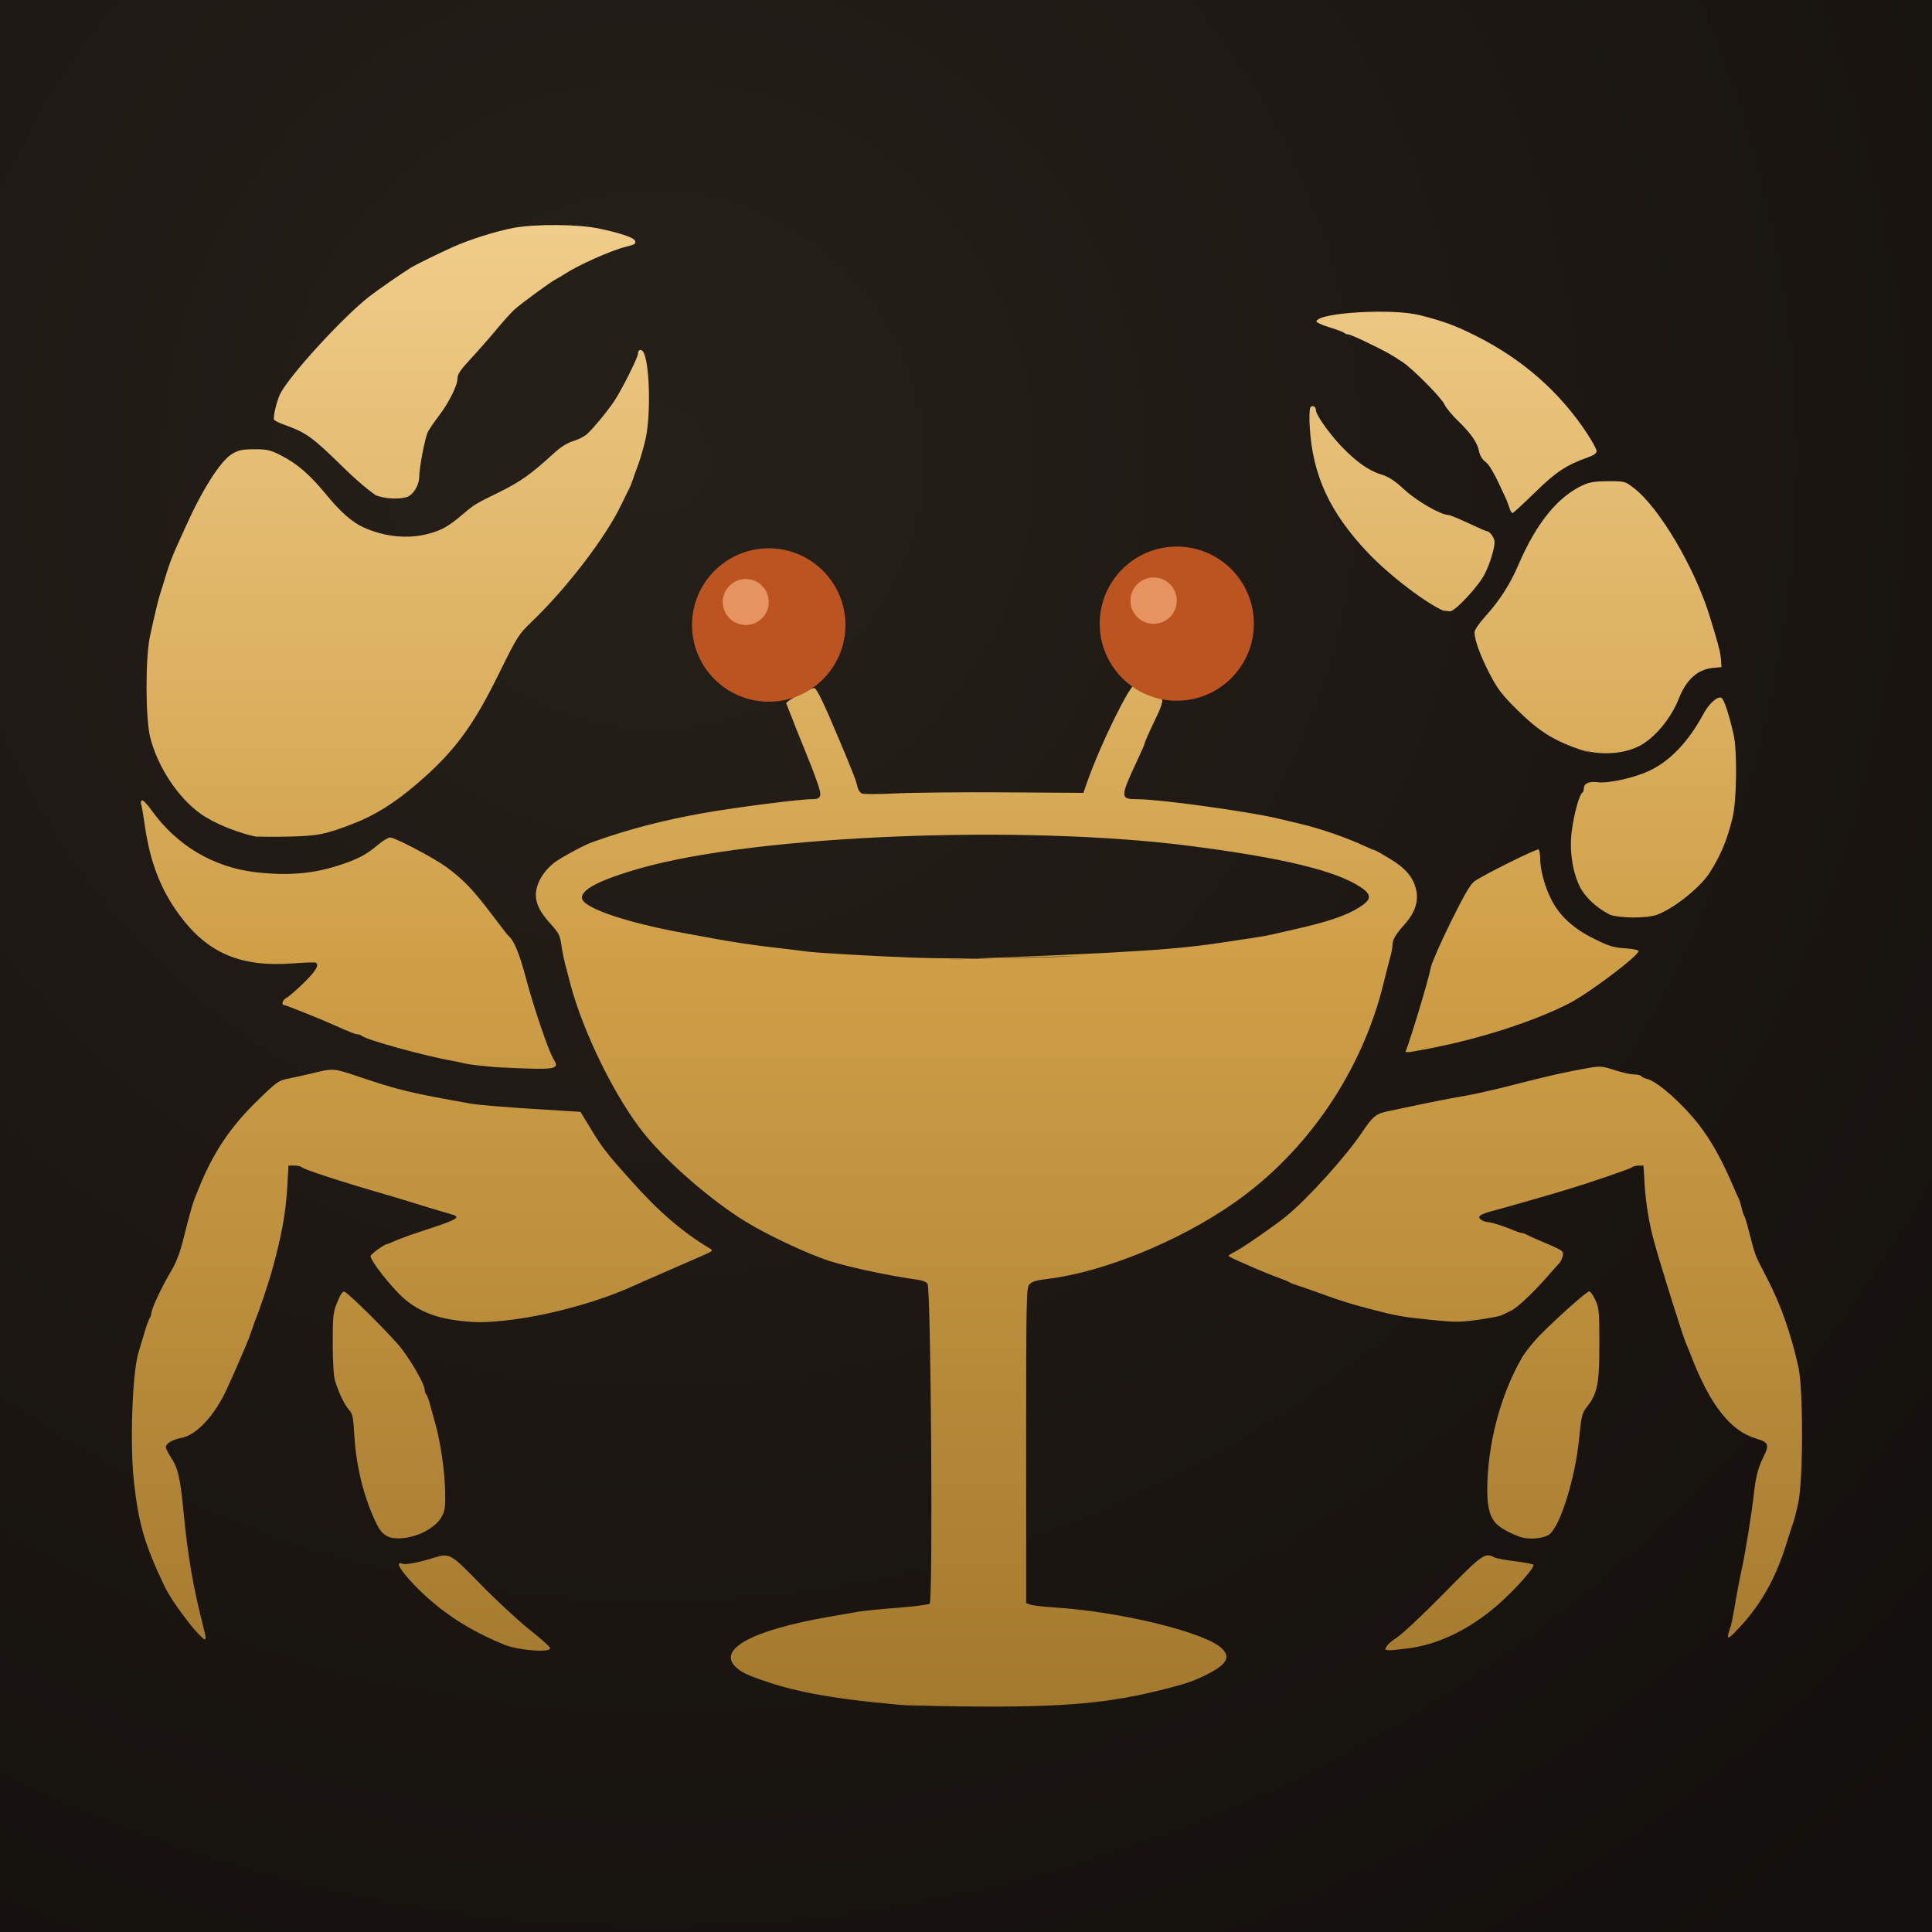
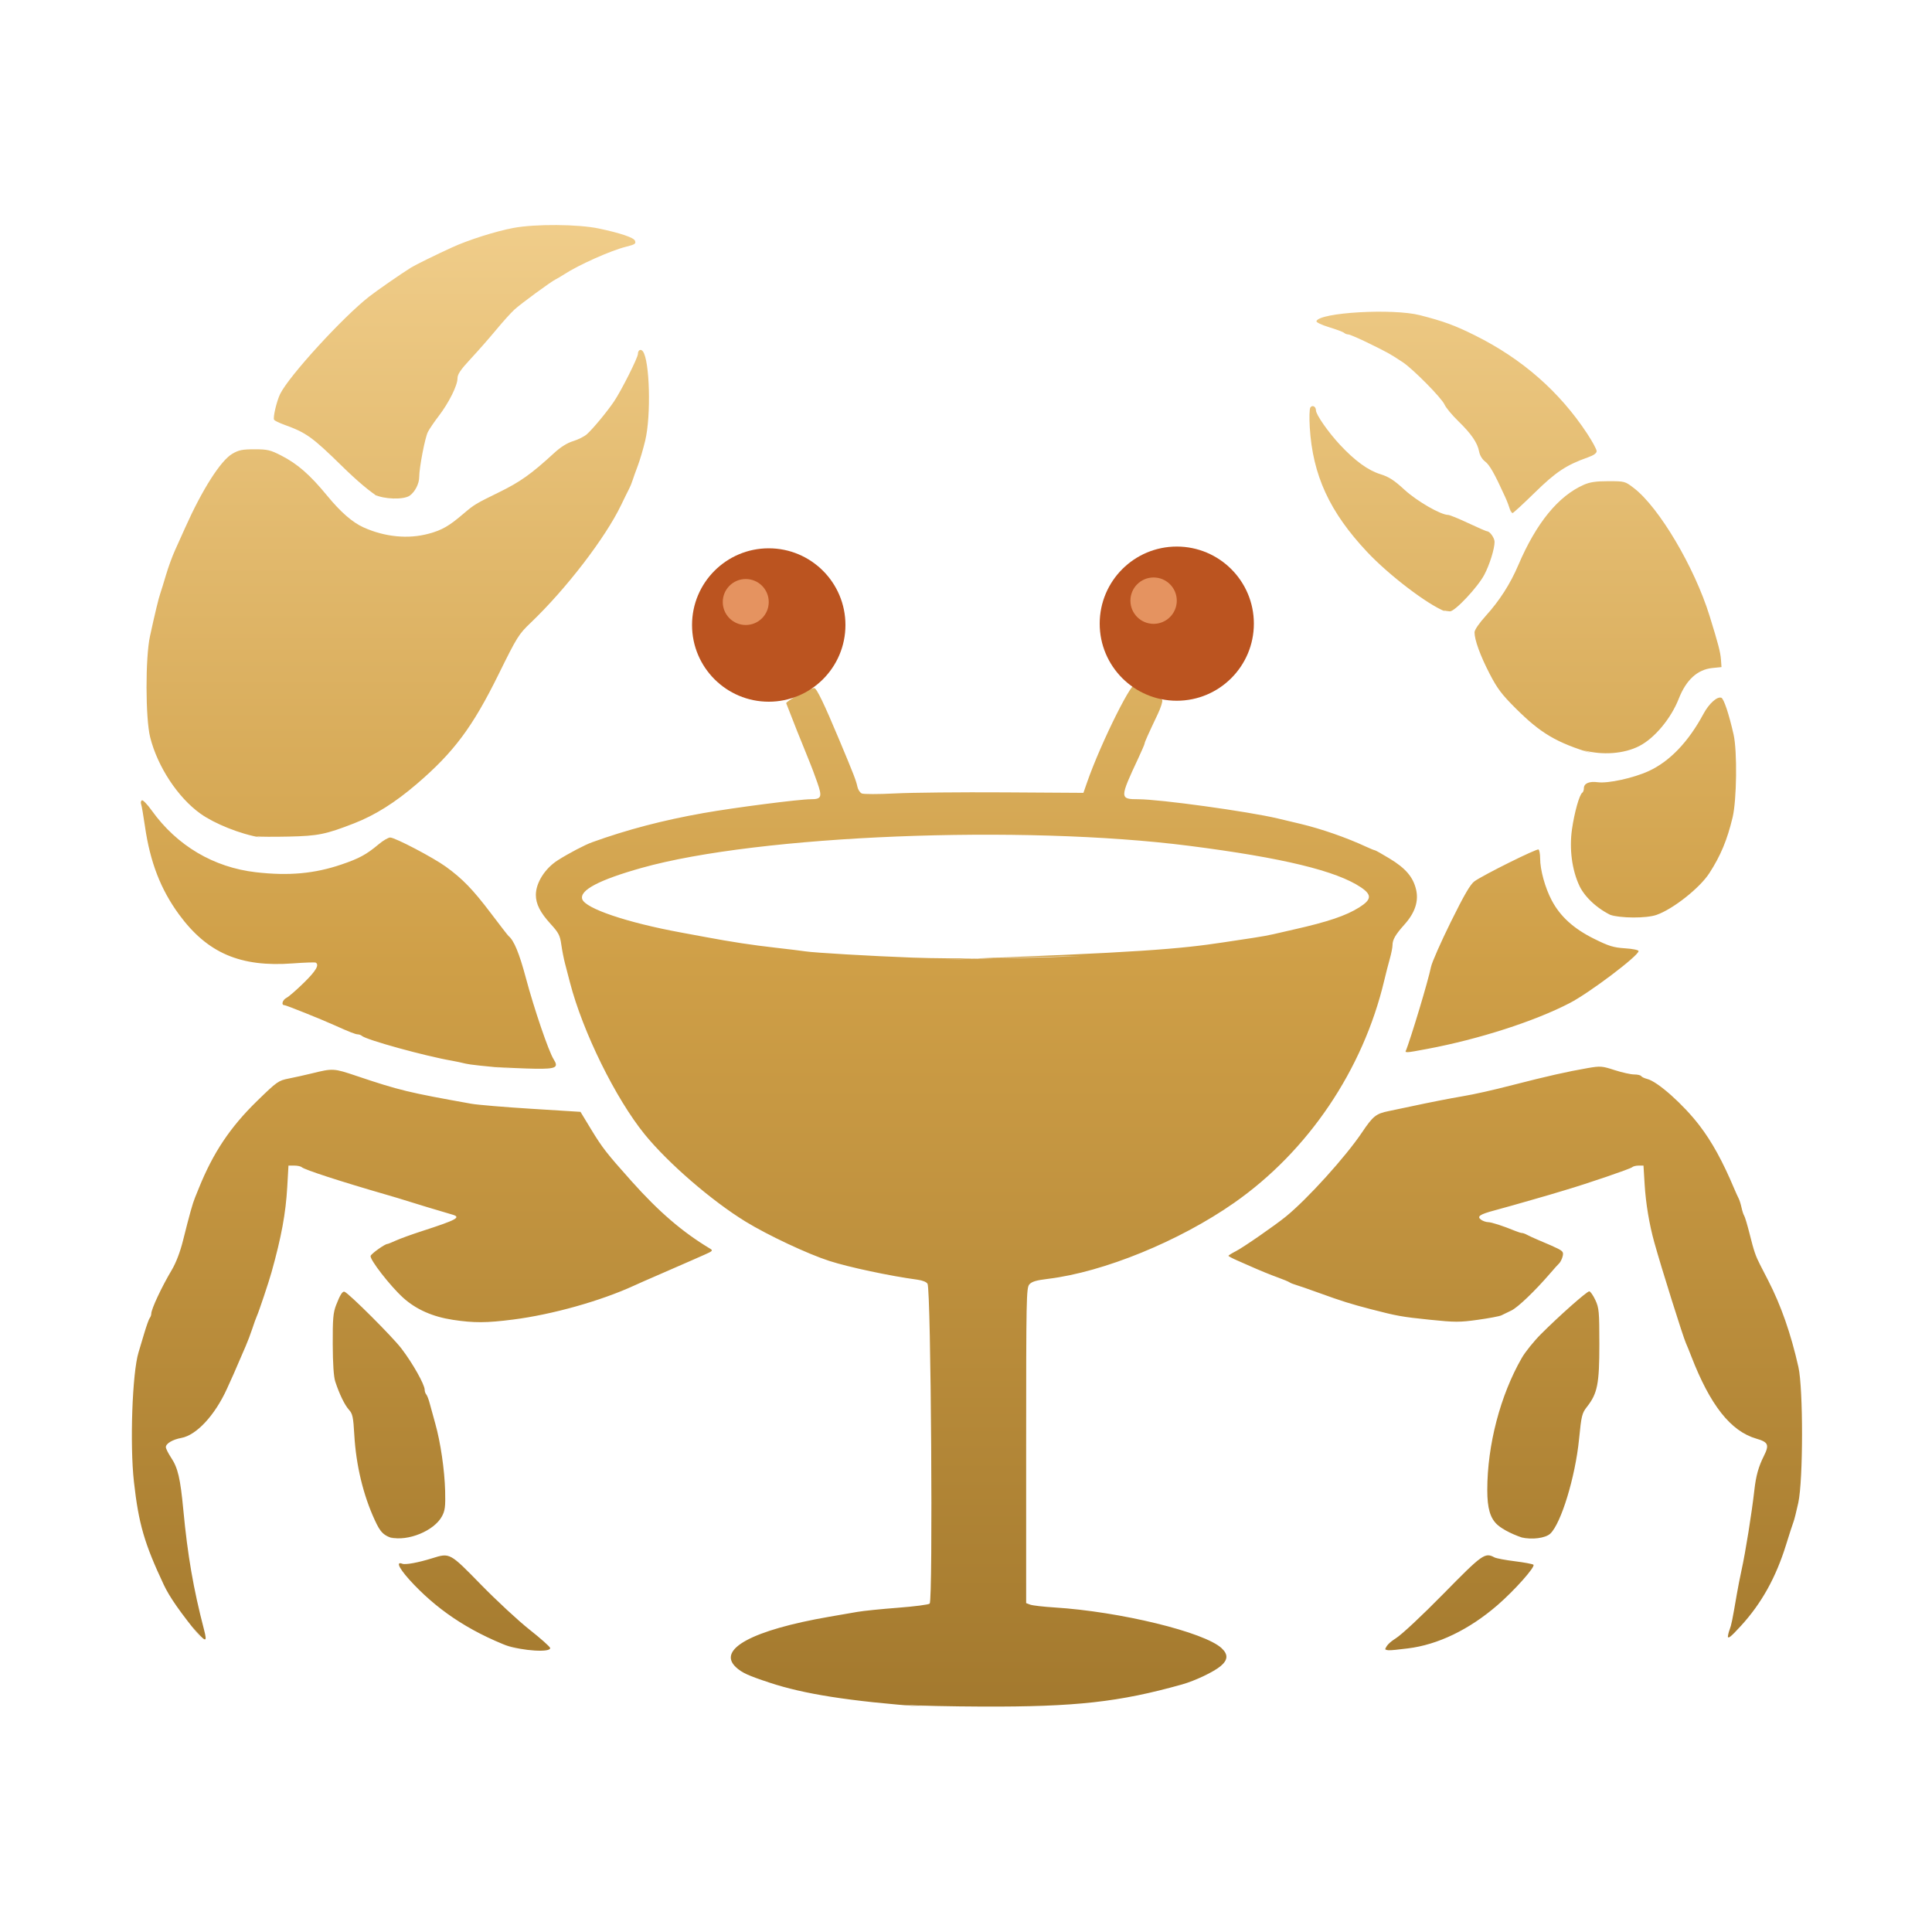
<svg xmlns="http://www.w3.org/2000/svg" viewBox="0 0 100 100">
  <defs>
    <linearGradient id="br" x1="0" y1="0" x2="0" y2="1">
      <stop offset="0%" stop-color="#f0cd8a" />
      <stop offset="50%" stop-color="#cf9f47" />
      <stop offset="100%" stop-color="#a3792e" />
    </linearGradient>
-     <radialGradient id="bg" cx="34%" cy="24%" r="95%">
-       <stop offset="0%" stop-color="#26201a" />
-       <stop offset="100%" stop-color="#130f0c" />
-     </radialGradient>
  </defs>
-   <rect width="100" height="100" fill="url(#bg)" />
  <g transform="translate(5.000 9.953) scale(0.09434)">
    <path fill="url(#br)" fill-rule="evenodd" d="M455.00,831.00 C412.28,827.84 387.93,823.85 369.50,817.78 C357.46,813.82 354.01,812.24 350.75,809.19 C340.25,799.40 359.82,788.83 402.00,781.53 C407.23,780.63 414.17,779.42 417.44,778.86 C420.70,778.29 430.73,777.27 439.71,776.59 C448.70,775.90 456.51,774.89 457.07,774.33 C458.93,772.47 457.79,602.56 455.90,598.87 C455.38,597.88 453.18,596.98 450.28,596.59 C435.26,594.56 412.73,589.77 402.00,586.31 C390.24,582.53 368.38,572.26 356.14,564.78 C337.54,553.40 313.51,532.63 300.69,516.84 C284.69,497.14 266.69,460.53 259.70,433.50 C258.85,430.20 257.62,425.49 256.97,423.02 C256.32,420.56 255.41,415.94 254.96,412.74 C254.25,407.68 253.49,406.23 249.03,401.35 C243.40,395.18 241.00,390.45 241.00,385.50 C241.00,378.81 246.04,370.89 253.16,366.40 C259.24,362.56 267.86,358.05 271.84,356.61 C291.12,349.66 310.68,344.53 333.00,340.58 C350.00,337.57 385.52,333.00 391.89,333.00 C397.77,333.00 398.22,331.76 395.34,323.62 C393.95,319.70 392.43,315.60 391.96,314.50 C391.49,313.40 390.14,310.02 388.95,307.00 C387.76,303.98 386.40,300.60 385.92,299.50 C385.44,298.40 383.65,293.90 381.95,289.50 C380.25,285.10 378.64,280.99 378.37,280.37 C377.92,279.34 391.39,272.00 393.74,272.00 C395.01,272.00 399.16,280.58 407.49,300.50 C415.54,319.73 416.68,322.69 417.44,326.22 C417.76,327.72 418.81,329.33 419.76,329.81 C420.74,330.29 428.76,330.29 438.00,329.82 C447.07,329.35 474.06,329.08 497.96,329.23 L541.42,329.50 L543.33,324.00 C551.10,301.59 570.00,263.93 570.00,270.86 C570.00,272.59 575.76,275.78 580.24,276.54 C582.38,276.90 584.38,277.82 584.67,278.59 C584.96,279.35 583.87,282.79 582.23,286.24 C576.86,297.55 575.00,301.71 575.00,302.41 C575.00,302.78 573.44,306.42 571.53,310.50 C561.26,332.44 561.26,333.00 571.53,333.00 C583.21,333.00 631.69,339.68 648.00,343.54 C651.02,344.26 656.65,345.60 660.50,346.51 C671.99,349.25 685.75,354.05 696.61,359.09 C698.87,360.14 700.99,361.00 701.32,361.00 C701.66,361.00 705.30,363.05 709.42,365.55 C718.14,370.84 722.22,375.58 723.89,382.36 C725.48,388.83 723.40,395.22 717.58,401.72 C712.57,407.32 711.00,410.04 711.00,413.10 C711.00,414.32 710.35,417.61 709.56,420.41 C708.76,423.21 707.37,428.65 706.45,432.50 C694.83,481.48 664.74,526.04 624.10,554.45 C594.00,575.49 552.49,592.44 522.00,596.14 C515.55,596.92 513.08,597.66 511.75,599.19 C510.11,601.09 510.00,606.78 510.00,687.64 L510.00,774.05 L512.25,774.90 C513.49,775.36 519.45,776.05 525.50,776.43 C561.54,778.69 607.86,789.98 617.25,798.79 C620.90,802.22 620.74,805.19 616.75,808.57 C612.97,811.77 602.68,816.67 595.50,818.68 C561.01,828.36 537.15,831.00 486.00,830.81 C469.23,830.75 450.10,830.34 443.50,829.90 Z M232.00,800.00 C206.87,791.13 188.95,779.32 174.26,764.06 C166.52,756.02 163.61,750.87 167.69,752.44 C169.47,753.12 176.32,751.87 184.13,749.44 C193.88,746.41 193.70,746.32 210.92,763.95 C219.49,772.72 231.45,783.80 237.50,788.58 C243.55,793.36 248.65,797.88 248.82,798.63 C249.45,801.27 233.70,800.31 224.49,797.16 Z M707.00,800.00 C707.00,797.72 709.59,795.42 712.75,793.41 C716.11,791.28 727.02,781.09 739.01,768.88 C760.40,747.10 761.70,746.17 766.92,748.96 C767.91,749.49 772.94,750.44 778.11,751.08 C783.27,751.72 787.87,752.58 788.32,752.99 C789.51,754.07 777.94,767.08 768.62,775.15 C753.10,788.58 735.92,796.88 719.42,798.90 C707.90,800.31 707.00,800.29 707.00,798.53 Z M58.00,794.00 C45.62,778.89 39.96,770.57 36.88,764.04 C26.18,741.30 23.06,730.51 20.48,707.47 C18.19,686.90 19.57,647.75 23.00,636.50 C23.50,634.85 24.92,630.12 26.14,626.00 C27.37,621.88 28.74,618.07 29.19,617.55 C29.63,617.03 30.00,615.99 30.00,615.25 C30.00,612.73 35.73,600.51 41.20,591.33 C43.54,587.40 45.81,581.50 47.36,575.31 C51.10,560.40 52.67,554.79 54.02,551.50 C54.69,549.85 55.61,547.60 56.05,546.50 C63.93,526.92 73.29,512.91 88.15,498.45 C99.04,487.85 99.74,487.36 105.50,486.22 C108.80,485.57 114.42,484.32 118.00,483.44 C129.68,480.56 130.04,480.58 142.61,484.81 C166.11,492.71 170.99,493.89 205.64,500.08 C209.01,500.68 223.86,501.92 238.63,502.84 L265.49,504.52 L271.25,514.01 C277.47,524.25 279.77,527.20 293.44,542.50 C308.55,559.42 321.46,570.50 336.65,579.61 C338.29,580.59 337.93,580.97 333.50,582.91 C330.75,584.12 327.60,585.51 326.50,586.00 C321.61,588.18 313.92,591.53 307.00,594.51 C302.88,596.28 297.48,598.66 295.00,599.80 C276.62,608.26 250.01,615.73 228.54,618.47 C213.85,620.35 207.11,620.38 195.50,618.63 C184.35,616.94 175.27,612.91 168.19,606.51 C161.09,600.09 149.65,585.35 150.35,583.52 C150.86,582.21 158.19,577.00 159.53,577.00 C159.85,577.00 162.00,576.14 164.30,575.09 C166.61,574.04 173.00,571.73 178.50,569.95 C197.87,563.68 200.31,562.32 194.93,560.82 C191.13,559.76 171.78,553.91 169.00,552.98 C167.62,552.52 163.12,551.17 159.00,549.98 C133.67,542.66 114.06,536.28 112.55,534.88 C112.03,534.40 110.18,534.00 108.44,534.00 L105.27,534.00 L104.60,545.75 C103.76,560.31 101.41,573.06 95.98,592.50 C94.47,597.91 89.08,614.02 87.95,616.50 C87.45,617.60 86.31,620.75 85.42,623.50 C84.52,626.25 82.90,630.52 81.82,633.00 C80.74,635.48 79.18,639.08 78.36,641.00 C75.56,647.56 75.14,648.50 71.50,656.50 C64.88,671.04 54.80,681.90 46.50,683.42 C41.72,684.29 38.00,686.50 38.00,688.47 C38.00,689.26 39.28,691.83 40.85,694.20 C44.61,699.86 45.94,705.53 47.59,723.00 C49.94,747.88 53.09,766.11 58.91,788.50 C60.89,796.12 60.07,795.92 52.47,786.97 Z M895.00,793.00 C895.00,791.59 895.45,789.95 895.99,788.52 C896.94,786.02 897.43,783.60 899.94,769.00 C900.56,765.42 901.70,759.58 902.49,756.00 C904.66,746.20 908.11,724.68 909.54,712.00 C910.43,704.13 911.80,699.23 914.76,693.31 C917.82,687.19 917.18,685.71 910.63,683.82 C896.55,679.75 885.28,665.47 874.87,638.50 C873.81,635.75 872.53,632.60 872.02,631.50 C870.47,628.16 858.44,589.84 854.60,576.00 C851.86,566.13 849.97,554.76 849.33,544.28 L848.70,534.00 L846.05,534.00 C844.59,534.00 842.97,534.41 842.45,534.91 C841.53,535.80 817.56,543.98 805.50,547.52 C802.20,548.49 798.38,549.63 797.00,550.07 C795.62,550.50 791.12,551.80 787.00,552.95 C782.88,554.11 778.15,555.46 776.50,555.95 C774.85,556.45 770.58,557.63 767.00,558.58 C758.80,560.77 757.15,561.91 759.60,563.70 C760.58,564.41 762.31,565.01 763.44,565.03 C765.35,565.06 771.57,567.07 778.32,569.84 C779.86,570.48 781.56,571.00 782.08,571.00 C782.60,571.00 783.81,571.43 784.76,571.96 C785.72,572.50 788.52,573.78 791.00,574.83 C802.42,579.65 803.95,580.44 804.46,581.75 C804.95,583.03 803.52,586.81 802.10,588.00 C801.77,588.27 799.76,590.52 797.62,593.00 C789.19,602.79 779.81,611.78 776.25,613.49 C774.19,614.48 771.69,615.69 770.71,616.18 C769.72,616.67 763.93,617.76 757.83,618.61 C747.78,620.01 745.29,620.00 731.32,618.56 C716.05,616.98 713.53,616.53 699.00,612.76 C688.28,609.98 682.89,608.29 671.00,603.97 C665.23,601.88 659.38,599.85 658.00,599.46 C656.62,599.07 655.05,598.44 654.50,598.05 C653.95,597.66 651.25,596.53 648.50,595.54 C644.02,593.92 638.24,591.56 632.50,589.00 C631.40,588.51 628.36,587.17 625.75,586.03 C623.14,584.89 621.00,583.75 621.00,583.50 C621.00,583.25 622.84,582.10 625.09,580.95 C629.08,578.92 646.64,566.75 652.55,561.92 C664.39,552.27 685.30,529.14 694.28,515.78 C700.32,506.80 701.96,505.50 709.00,504.08 C711.48,503.58 716.88,502.45 721.00,501.56 C731.24,499.35 742.31,497.18 749.50,495.96 C756.16,494.83 765.66,492.70 777.00,489.78 C795.82,484.94 807.01,482.42 818.00,480.52 C825.09,479.30 825.91,479.36 832.88,481.62 C836.94,482.93 841.75,484.00 843.57,484.00 C845.39,484.00 847.13,484.40 847.43,484.89 C847.73,485.38 849.22,486.09 850.74,486.47 C856.47,487.89 870.59,500.46 879.42,512.00 C886.25,520.91 892.16,531.66 898.41,546.50 C899.34,548.70 900.47,551.19 900.92,552.03 C901.37,552.88 902.08,555.13 902.49,557.03 C902.90,558.94 903.56,560.95 903.95,561.50 C904.35,562.05 905.69,566.55 906.94,571.50 C909.31,580.97 910.21,583.60 912.73,588.50 C913.57,590.15 915.54,593.98 917.10,597.00 C924.18,610.76 929.58,626.22 933.70,644.50 C936.38,656.40 936.34,706.64 933.64,719.00 C932.62,723.67 931.43,728.40 930.99,729.50 C930.55,730.60 928.73,736.23 926.94,742.00 C921.38,759.96 913.48,774.17 902.19,786.50 C896.51,792.71 895.00,793.89 895.00,792.15 Z M164.00,739.00 C157.35,737.10 155.79,735.37 152.62,728.50 C146.27,714.74 142.35,698.41 141.39,681.77 C140.83,671.98 140.45,670.17 138.48,668.00 C136.13,665.41 133.21,659.41 130.94,652.50 C130.08,649.88 129.60,642.79 129.56,632.00 C129.51,618.03 129.79,614.73 131.42,610.50 C133.55,604.97 134.93,602.79 136.03,603.22 C138.55,604.20 162.26,627.86 167.22,634.34 C173.36,642.35 180.00,654.13 180.00,657.00 C180.00,657.88 180.39,659.03 180.86,659.55 C181.34,660.07 182.20,662.30 182.77,664.50 C183.35,666.70 184.71,671.65 185.80,675.50 C188.70,685.75 190.94,701.09 191.23,712.60 C191.44,721.08 191.16,723.30 189.49,726.41 C185.21,734.40 170.78,740.32 161.19,738.02 Z M785.00,739.00 C777.83,736.98 771.54,733.72 768.66,731.16 C764.61,727.57 763.00,722.10 763.00,711.99 C763.00,687.33 770.14,660.02 781.95,639.50 C783.85,636.20 788.58,630.33 792.45,626.46 C802.64,616.27 817.63,603.00 818.94,603.00 C819.56,603.00 821.06,605.14 822.28,607.75 C824.31,612.13 824.48,614.01 824.49,632.00 C824.50,653.73 823.46,658.99 817.73,666.31 C814.95,669.85 814.64,671.11 813.34,684.20 C811.30,704.79 803.50,730.37 797.55,735.95 C794.93,738.41 787.40,739.39 781.84,737.99 Z M230.00,481.00 C211.90,479.43 204.70,478.61 202.50,478.07 C200.30,477.52 196.93,476.81 195.00,476.47 C180.31,473.94 148.04,465.04 145.55,462.84 C145.03,462.38 143.99,462.00 143.25,462.00 C142.07,462.00 138.28,460.51 130.50,456.99 C123.41,453.78 104.02,446.00 103.10,446.00 C101.13,446.00 101.94,443.10 104.25,441.92 C105.49,441.29 109.76,437.58 113.75,433.66 C120.35,427.19 122.28,423.91 120.25,422.65 C119.83,422.40 114.15,422.59 107.63,423.07 C78.87,425.22 60.75,417.42 45.21,396.21 C35.13,382.44 29.36,367.49 26.52,347.81 C25.67,341.93 24.73,336.46 24.42,335.66 C24.11,334.86 24.30,333.93 24.84,333.60 C25.38,333.27 27.84,335.81 30.30,339.25 C44.06,358.45 64.21,370.39 87.36,373.05 C105.43,375.13 119.62,373.84 134.50,368.75 C144.17,365.45 148.04,363.34 154.84,357.64 C157.23,355.64 160.04,354.00 161.07,354.00 C163.74,354.00 184.68,364.98 191.65,370.03 C200.80,376.66 206.49,382.55 216.29,395.50 C221.28,402.10 225.64,407.73 225.98,408.00 C228.99,410.45 231.88,417.42 235.51,431.00 C240.09,448.16 248.02,471.38 250.79,475.74 C253.62,480.19 252.01,481.01 240.78,480.86 C235.13,480.78 225.10,480.34 218.50,479.89 Z M718.00,472.00 C721.42,463.08 730.51,432.89 732.12,425.00 C732.62,422.52 737.51,411.43 742.98,400.34 C750.35,385.42 753.73,379.62 755.97,378.02 C760.94,374.48 790.15,359.98 791.11,360.57 C791.60,360.87 792.00,363.08 792.00,365.48 C792.00,371.75 794.71,381.57 798.35,388.47 C803.02,397.33 810.38,404.01 821.60,409.57 C829.71,413.60 832.25,414.38 838.57,414.79 C842.77,415.06 846.00,415.72 846.00,416.31 C846.00,418.88 819.11,439.19 808.25,444.82 C788.93,454.85 758.33,464.69 730.00,470.00 C717.69,472.31 717.66,472.31 718.47,470.32 Z M465.00,421.00 C572.72,417.15 594.86,415.06 618.00,411.56 C623.23,410.77 630.65,409.65 634.50,409.07 C638.35,408.50 643.30,407.60 645.50,407.08 C647.70,406.56 652.88,405.37 657.00,404.44 C675.53,400.27 685.55,396.88 692.75,392.34 C699.54,388.06 699.77,385.47 693.75,381.39 C680.31,372.29 650.66,365.12 599.50,358.57 C507.63,346.82 363.09,352.65 299.00,370.68 C275.75,377.22 264.89,382.93 266.44,387.80 C268.06,392.91 290.97,400.66 320.50,406.10 C323.80,406.70 329.88,407.83 334.00,408.60 C348.51,411.31 359.63,413.01 372.50,414.46 C379.65,415.27 387.07,416.18 389.00,416.48 C393.73,417.22 425.41,419.07 447.50,419.89 C470.79,420.76 515.23,420.30 540.00,418.95 Z M834.00,398.00 C824.32,394.24 816.59,386.93 813.58,380.57 C809.47,371.88 807.93,360.29 809.47,349.50 C810.79,340.24 813.57,330.39 815.12,329.43 C815.60,329.13 816.00,328.02 816.00,326.98 C816.00,324.31 818.91,323.04 823.61,323.67 C829.27,324.43 843.24,321.37 851.54,317.56 C863.10,312.25 873.36,301.53 881.62,286.14 C884.66,280.50 889.15,276.46 891.43,277.33 C892.79,277.86 895.61,286.31 898.14,297.50 C900.20,306.59 899.87,333.53 897.59,343.00 C894.60,355.43 891.04,363.95 884.85,373.54 C879.57,381.71 864.90,393.31 855.84,396.46 C850.25,398.41 835.91,398.34 830.27,396.35 Z M90.00,354.00 C78.76,352.14 64.60,346.36 57.00,340.93 C44.59,332.08 33.43,315.12 29.39,299.00 C26.78,288.55 26.72,255.31 29.30,243.50 C32.03,230.95 34.02,222.72 34.97,220.00 C35.46,218.62 36.84,214.12 38.06,210.00 C39.27,205.88 41.48,199.80 42.98,196.50 C44.47,193.20 47.00,187.58 48.60,184.01 C57.97,163.05 68.07,147.21 74.44,143.48 C77.99,141.40 79.97,141.00 86.64,141.00 C93.74,141.00 95.32,141.37 101.33,144.45 C110.21,148.99 117.03,154.95 126.43,166.38 C133.96,175.53 140.34,181.10 146.47,183.86 C158.16,189.13 171.00,190.37 182.27,187.30 C189.53,185.33 193.33,183.14 201.28,176.35 C207.15,171.35 208.00,170.84 220.59,164.68 C232.43,158.89 238.39,154.66 251.00,143.08 C254.63,139.74 258.20,137.51 261.50,136.51 C264.25,135.67 267.62,133.97 269.00,132.73 C272.44,129.62 280.02,120.47 283.88,114.76 C287.91,108.79 297.00,90.72 297.00,88.66 C297.00,86.56 298.57,85.75 299.71,87.26 C303.48,92.23 304.29,122.45 301.01,136.17 C299.92,140.75 298.09,146.97 296.94,150.00 C295.79,153.03 294.49,156.66 294.05,158.07 C293.61,159.48 292.78,161.51 292.22,162.57 C291.65,163.63 289.68,167.64 287.84,171.47 C279.17,189.55 257.66,217.56 238.19,236.16 C231.57,242.48 230.68,243.92 220.64,264.28 C206.26,293.46 196.04,307.17 175.67,324.62 C163.66,334.92 152.78,341.74 141.19,346.26 C125.74,352.27 121.47,353.14 105.50,353.49 C97.25,353.67 89.15,353.62 87.50,353.39 Z M821.00,308.00 C800.65,301.93 792.15,296.65 778.57,283.13 C770.87,275.45 768.44,272.22 764.22,264.04 C759.13,254.18 756.00,245.57 756.00,241.42 C756.00,240.11 758.50,236.45 762.12,232.45 C769.74,224.05 775.62,214.86 780.04,204.50 C789.87,181.46 801.96,166.64 815.97,160.47 C819.33,158.99 822.67,158.50 829.47,158.50 C838.38,158.50 838.57,158.55 843.43,162.28 C857.23,172.85 876.67,205.66 884.95,232.36 C889.77,247.90 890.93,252.36 891.22,256.50 L891.50,260.50 L886.50,261.00 C878.32,261.83 872.14,267.47 868.07,277.82 C863.79,288.69 854.88,299.41 846.50,303.76 C838.09,308.12 826.09,309.01 815.50,306.06 Z M380.00,232.00 C370.06,221.88 369.96,216.11 375.67,210.40 C378.42,207.65 379.84,207.00 383.13,207.00 C388.32,207.00 392.34,209.39 394.39,213.68 C396.61,218.35 396.41,222.10 393.72,226.09 C390.99,230.14 387.70,231.97 383.10,231.99 C380.43,232.00 378.89,231.16 375.98,228.10 Z M573.00,231.00 C565.09,223.02 564.09,218.25 566.70,213.78 C569.17,209.55 574.48,206.00 578.34,206.00 C583.84,206.00 591.00,212.85 591.00,218.12 C591.00,221.44 587.35,227.41 584.19,229.25 C582.54,230.21 579.36,231.00 577.13,231.00 C573.82,231.00 572.42,230.35 569.58,227.51 Z M740.00,230.00 C730.30,226.28 709.07,210.08 697.12,197.37 C676.49,175.42 667.21,155.28 665.61,129.00 C665.29,123.78 665.42,118.88 665.90,118.12 C666.94,116.48 669.00,117.49 669.00,119.64 C669.00,121.97 675.83,131.75 682.25,138.61 C690.47,147.40 697.62,152.58 704.40,154.68 C709.01,156.10 711.89,157.96 717.58,163.20 C724.41,169.47 737.46,177.00 741.52,177.00 C742.33,177.00 747.29,179.03 752.55,181.50 C757.82,183.97 762.47,186.00 762.91,186.00 C764.40,186.00 767.00,189.67 767.00,191.78 C767.00,195.61 764.26,204.40 761.35,209.87 C757.71,216.73 745.20,230.03 742.50,229.92 C741.40,229.88 739.83,229.61 739.00,229.32 Z M776.00,176.00 C775.09,172.51 773.87,169.47 772.74,167.00 C767.02,154.41 764.26,149.54 761.84,147.74 C760.24,146.54 758.91,144.36 758.52,142.25 C757.61,137.41 754.28,132.55 747.03,125.50 C743.64,122.20 740.28,118.15 739.57,116.50 C738.03,112.91 722.15,96.83 716.48,93.13 C709.39,88.48 708.66,88.08 698.34,83.00 C692.75,80.25 687.55,78.00 686.79,78.00 C686.03,78.00 684.97,77.60 684.45,77.12 C683.93,76.64 680.21,75.24 676.20,74.02 C672.09,72.77 669.06,71.32 669.27,70.70 C670.86,65.93 711.09,63.61 726.00,67.42 C739.10,70.77 745.22,73.01 756.37,78.57 C782.17,91.43 802.63,109.35 817.80,132.39 C820.66,136.73 823.00,141.05 823.00,142.00 C823.00,143.16 821.43,144.29 818.25,145.42 C806.31,149.66 800.69,153.39 789.08,164.75 C782.75,170.94 777.26,176.00 776.86,176.00 C776.46,176.00 775.83,174.99 775.46,173.75 Z M156.00,168.00 C150.30,164.73 142.43,157.85 135.00,150.58 C118.19,134.12 115.15,131.94 102.72,127.44 C100.09,126.48 97.68,125.30 97.38,124.80 C96.65,123.62 98.86,114.31 100.78,110.50 C105.81,100.51 135.05,68.57 149.50,57.26 C153.89,53.83 166.97,44.76 172.55,41.28 C174.90,39.82 186.05,34.34 195.00,30.25 C204.09,26.09 218.99,21.37 228.77,19.54 C240.74,17.31 264.23,17.48 275.60,19.88 C287.31,22.35 294.73,24.86 295.38,26.56 C296.03,28.24 295.42,28.64 290.41,29.89 C282.13,31.95 264.50,39.82 256.50,45.03 C254.85,46.10 252.82,47.30 252.00,47.69 C249.45,48.90 232.68,61.18 229.16,64.43 C227.32,66.12 222.83,71.10 219.19,75.50 C215.55,79.90 209.29,87.02 205.28,91.33 C199.63,97.41 198.00,99.83 198.00,102.14 C198.00,106.00 193.23,115.56 187.68,122.78 C185.27,125.92 182.60,129.85 181.76,131.50 C180.18,134.59 177.00,151.11 177.00,156.23 C177.00,159.86 174.67,164.42 171.78,166.44 C168.44,168.78 157.55,168.45 152.50,165.86 Z " />
  </g>
  <circle cx="39.79" cy="32.35" r="3.97" fill="#bb5420" />
  <circle cx="38.60" cy="31.16" r="1.19" fill="#e59360" />
  <circle cx="60.91" cy="32.28" r="3.99" fill="#bb5420" />
  <circle cx="59.71" cy="31.09" r="1.20" fill="#e59360" />
</svg>
